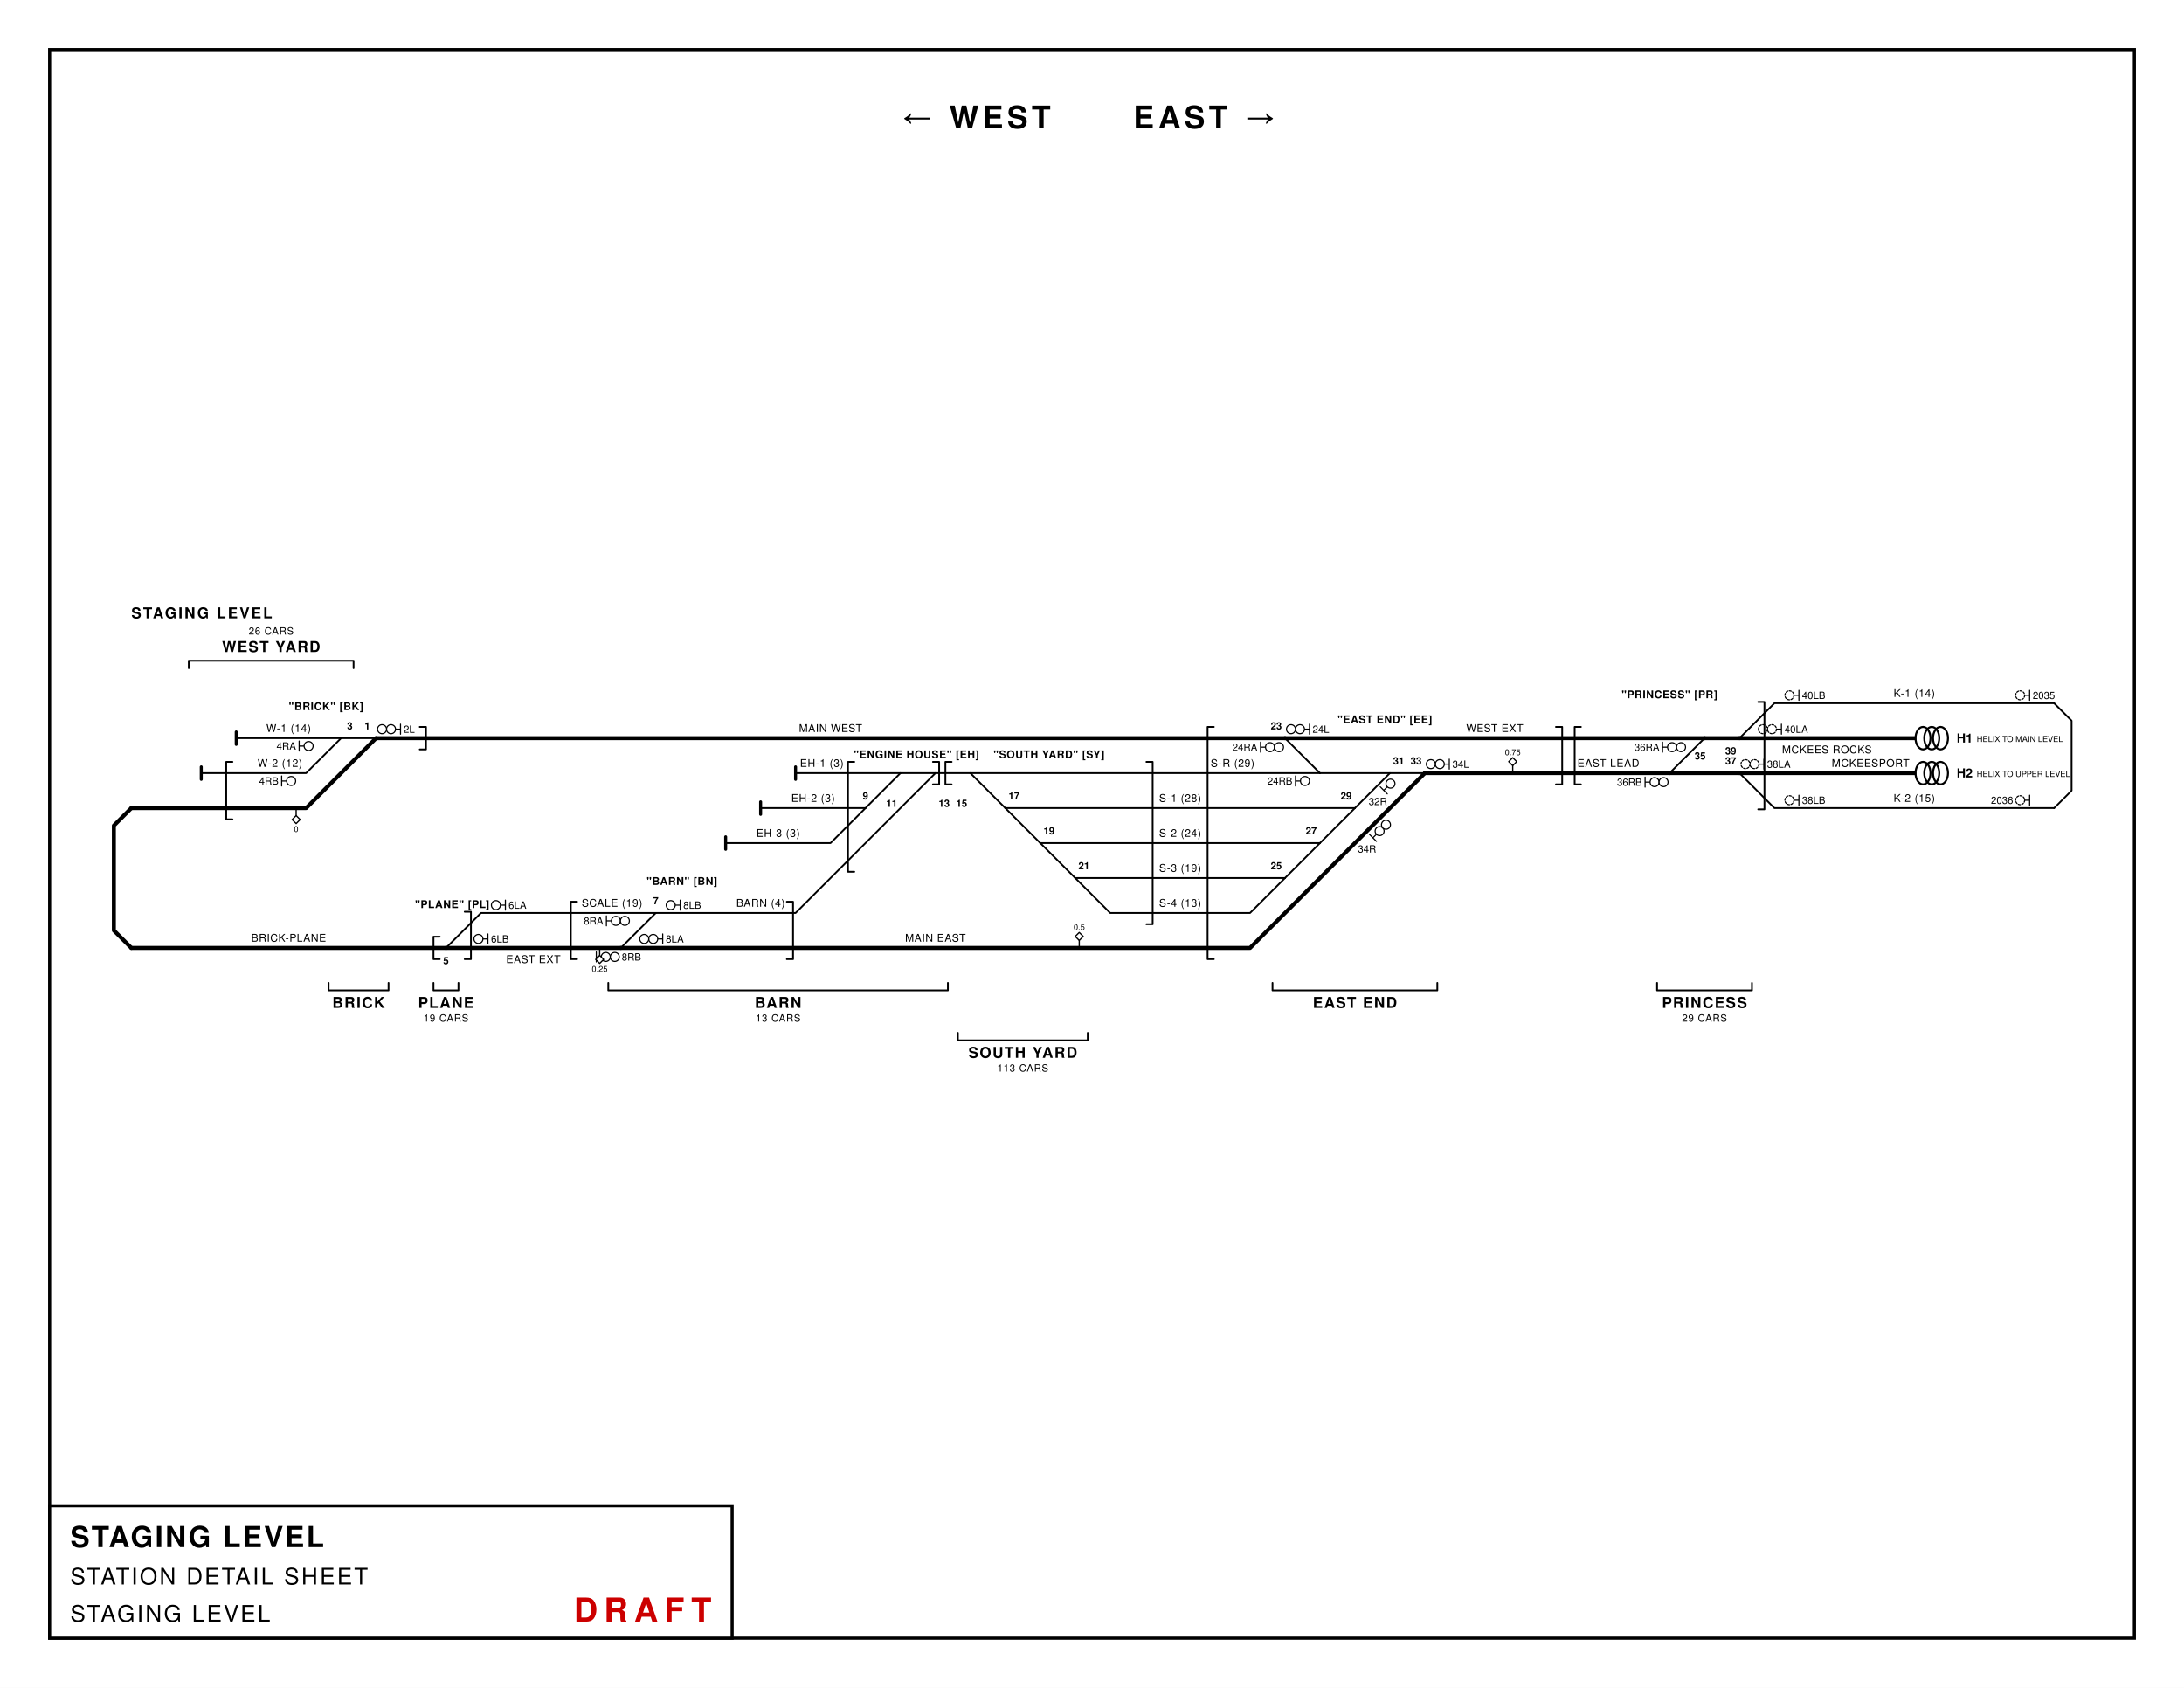
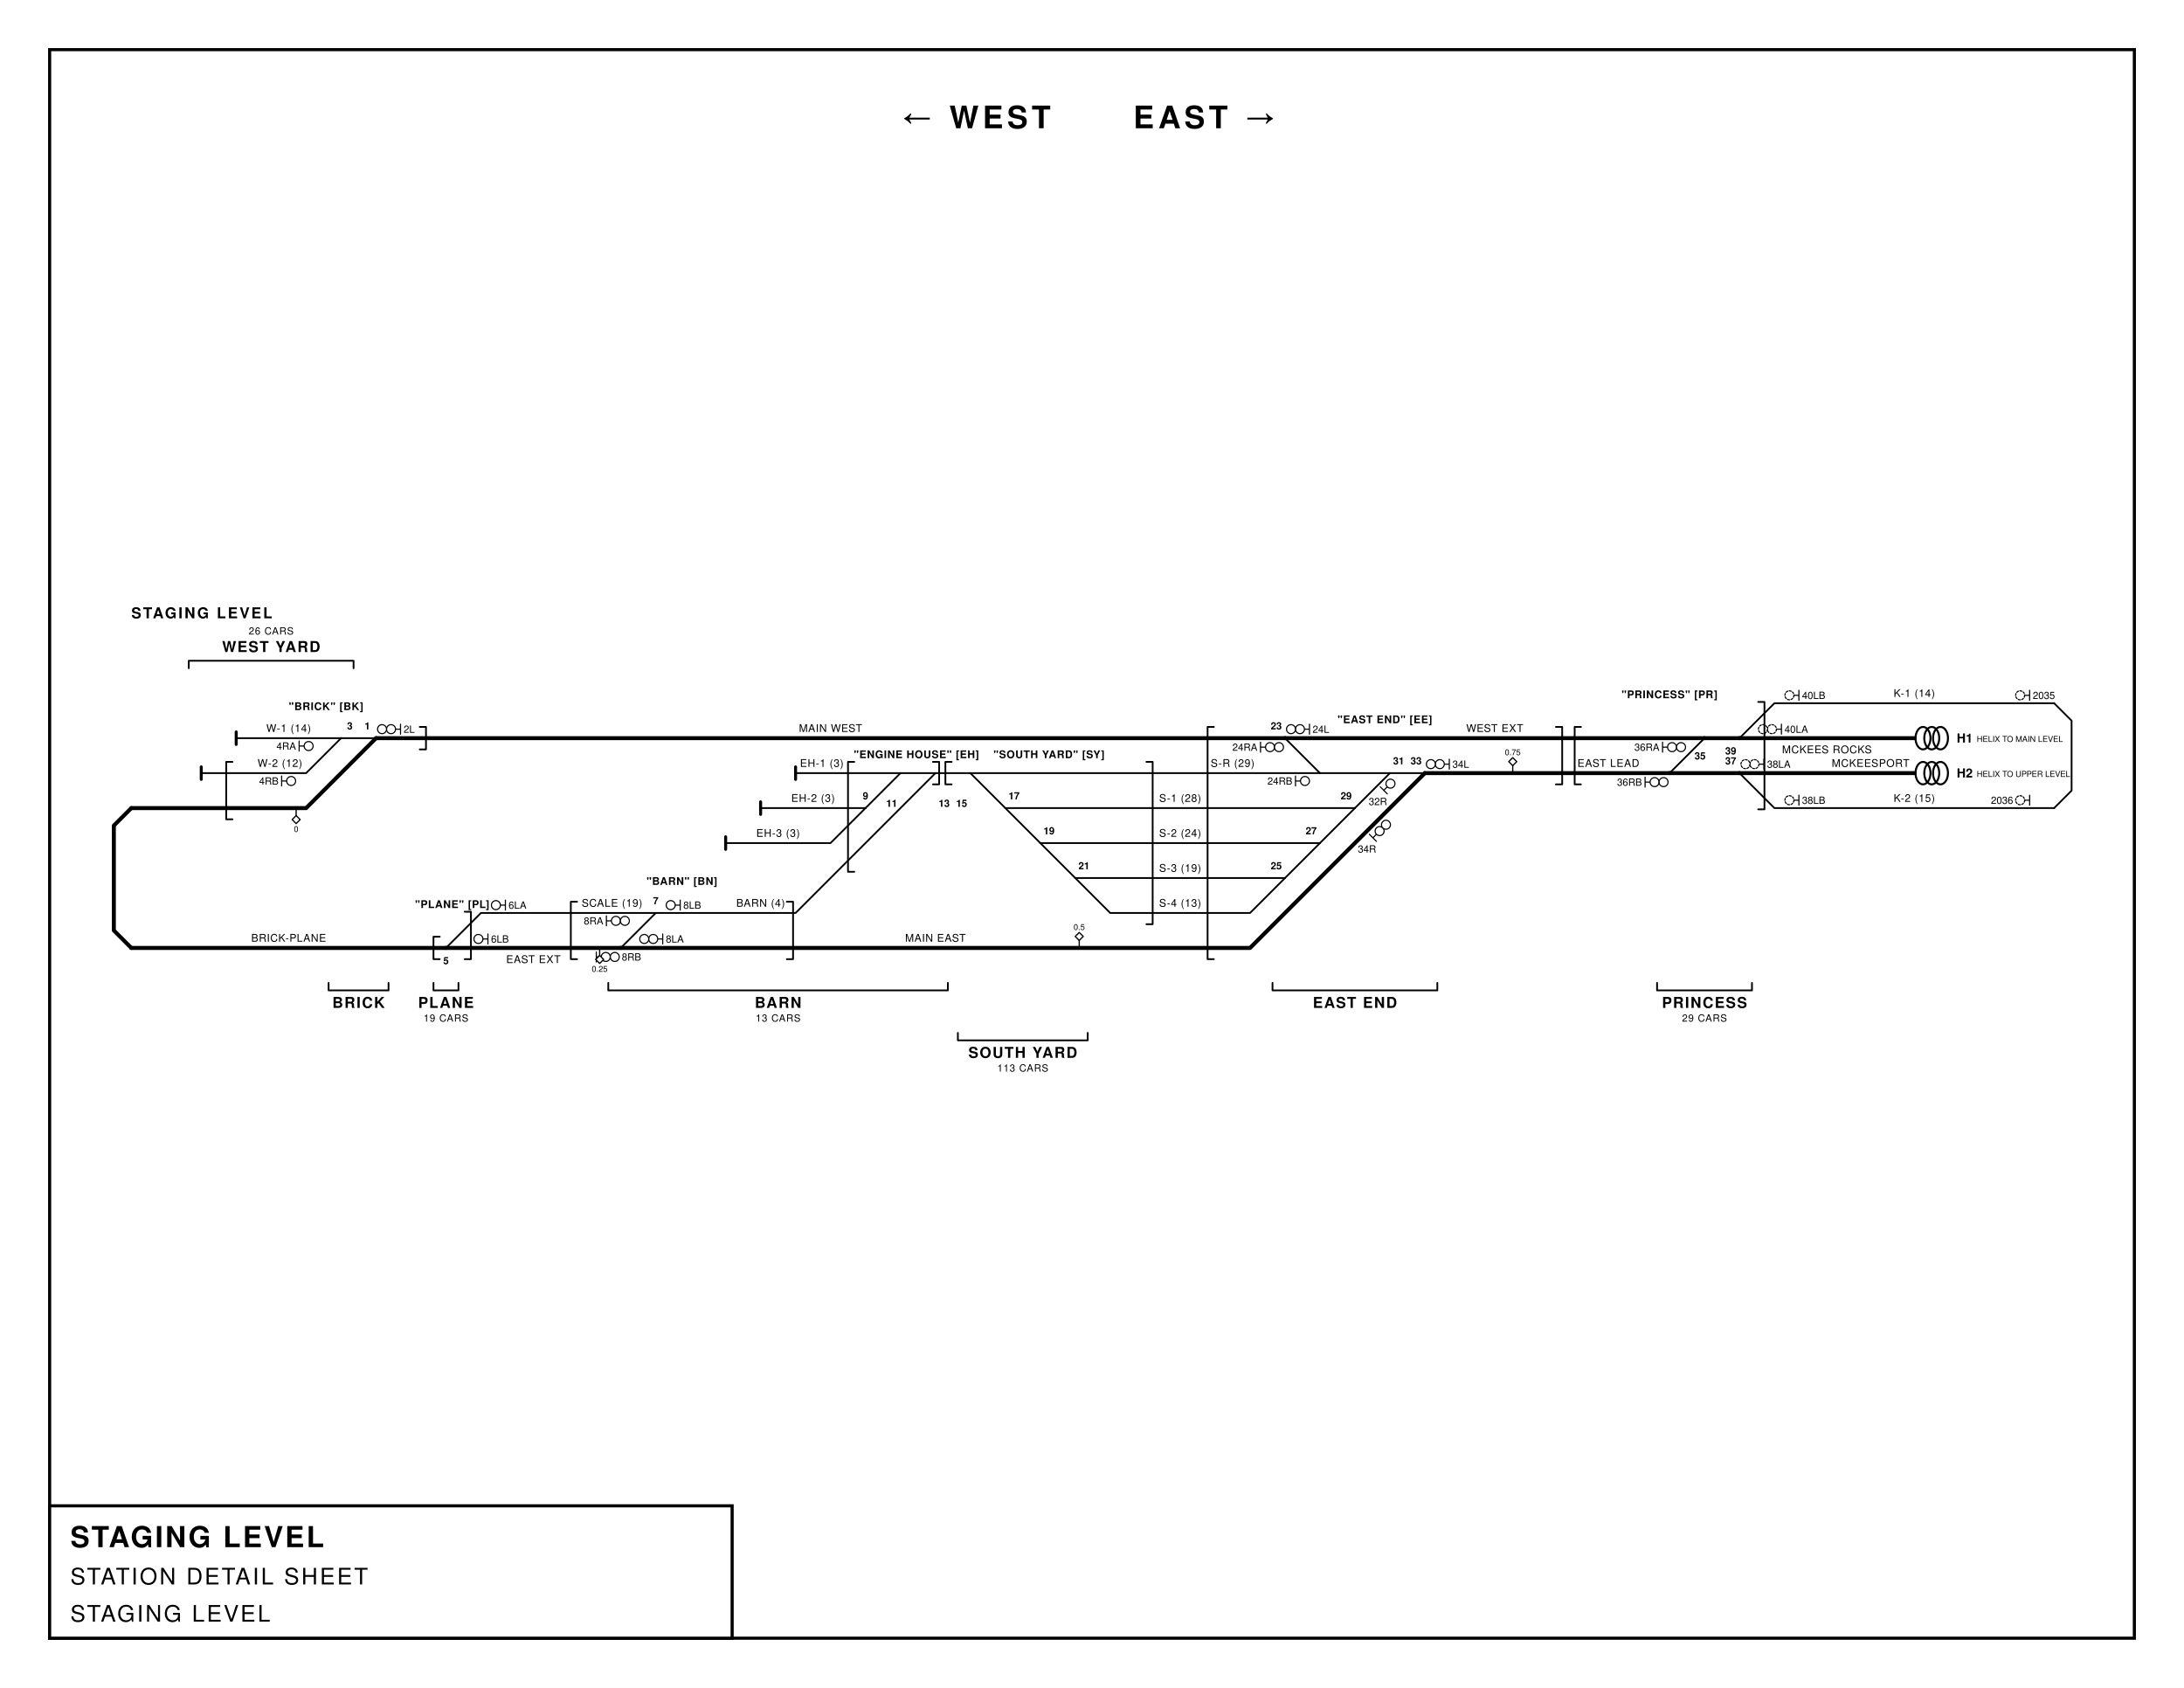
<svg xmlns="http://www.w3.org/2000/svg" viewBox="0 0 1056 816" width="1056" height="816" font-family="'Helvetica Neue',Helvetica,Arial,sans-serif">
  <rect width="1056" height="816" fill="#fff" />
  <rect x="24" y="24" width="1008" height="768" fill="none" stroke="#000" stroke-width="1.5" />
  <g transform="translate(63.5,296.5) scale(0.6037)" fill="none" stroke="#000" stroke-linecap="round" stroke-linejoin="round">
    <path d="M1008.0,128.0 L1036.0,128.0" stroke-width="1.4" />
    <path d="M952.0,128.0 L1008.0,128.0" stroke-width="1.4" />
    <path d="M1260.0,100.0 L1288.0,100.0" stroke-width="3.2" />
    <path d="M924.0,100.0 L1260.0,100.0" stroke-width="3.2" />
    <path d="M1232.0,128.0 L1260.0,100.0" stroke-width="1.4" />
    <path d="M1288.0,100.0 L1428.0,100.0" stroke-width="3.2" />
    <path d="M1288.0,100.0 L1316.0,72.0 L1540.0,72.0" stroke-width="1.4" />
    <path d="M1288.0,128.0 L1316.0,156.0 L1540.0,156.0" stroke-width="1.4" />
    <path d="M924.0,100.0 L952.0,128.0" stroke-width="1.4" />
    <path d="M924.0,212.0 L952.0,184.0" stroke-width="1.4" />
    <path d="M980.0,156.0 L1008.0,128.0" stroke-width="1.4" />
    <path d="M756.0,212.0 L784.0,240.0 L896.0,240.0 L924.0,212.0" stroke-width="1.4" />
    <path d="M756.0,212.0 L924.0,212.0" stroke-width="1.4" />
    <path d="M700.0,156.0 L728.0,184.0" stroke-width="1.4" />
    <path d="M700.0,156.0 L980.0,156.0" stroke-width="1.4" />
    <path d="M728.0,184.0 L756.0,212.0" stroke-width="1.4" />
    <path d="M1232.0,128.0 L1288.0,128.0" stroke-width="3.2" />
    <path d="M1288.0,128.0 L1428.0,128.0" stroke-width="3.2" />
    <path d="M952.0,184.0 L980.0,156.0" stroke-width="1.4" />
    <path d="M1036.0,128.0 L1232.0,128.0" stroke-width="3.2" />
    <path d="M728.0,184.0 L952.0,184.0" stroke-width="1.4" />
    <path d="M168.0,100.0 L196.0,100.0" stroke-width="1.4" />
    <path d="M252.0,268.0 L392.0,268.0" stroke-width="3.2" />
    <path d="M392.0,268.0 L896.0,268.0 L1036.0,128.0" stroke-width="3.2" />
    <path d="M0.0,268.0 L252.0,268.0" stroke-width="3.2" />
    <path d="M0.0,156.0 L140.0,156.0 L196.0,100.0" stroke-width="3.2" />
    <path d="M84.0,100.0 L168.0,100.0" stroke-width="1.4" />
    <path d="M56.0,128.0 L140.0,128.0 L168.0,100.0" stroke-width="1.4" />
    <path d="M252.0,268.0 L280.0,240.0 L420.0,240.0" stroke-width="1.4" />
    <path d="M420.0,240.0 L532.0,240.0 L644.0,128.0" stroke-width="1.4" />
    <path d="M644.0,128.0 L672.0,128.0" stroke-width="1.4" />
    <path d="M672.0,128.0 L952.0,128.0" stroke-width="1.4" />
    <path d="M672.0,128.0 L700.0,156.0" stroke-width="1.4" />
    <path d="M196.0,100.0 L924.0,100.0" stroke-width="3.2" />
    <path d="M616.0,128.0 L644.0,128.0" stroke-width="1.4" />
    <path d="M532.0,128.0 L616.0,128.0" stroke-width="1.4" />
    <path d="M588.0,156.0 L616.0,128.0" stroke-width="1.4" />
    <path d="M476.0,184.0 L560.0,184.0 L588.0,156.0" stroke-width="1.4" />
    <path d="M504.0,156.0 L588.0,156.0" stroke-width="1.4" />
    <path d="M392.0,268.0 L420.0,240.0" stroke-width="1.4" />
    <path d="M1540.0,72.0 L1554.0,86.0 L1554.0,142.0 L1540.0,156.0" stroke-width="1.4" />
    <path d="M0.0,156.0 L-14.0,170.0 L-14.0,254.0 L0.0,268.0" stroke-width="3.2" />
    <ellipse cx="1435.0" cy="100.0" rx="6" ry="9" stroke-width="1.6" />
    <ellipse cx="1442.0" cy="100.0" rx="6" ry="9" stroke-width="1.6" />
    <ellipse cx="1449.0" cy="100.0" rx="6" ry="9" stroke-width="1.6" />
    <ellipse cx="1435.0" cy="128.0" rx="6" ry="9" stroke-width="1.6" />
    <ellipse cx="1442.0" cy="128.0" rx="6" ry="9" stroke-width="1.6" />
    <ellipse cx="1449.0" cy="128.0" rx="6" ry="9" stroke-width="1.6" />
    <path d="M84.0,95.0 L84.0,105.0" stroke-width="2.4" />
    <path d="M56.0,123.0 L56.0,133.0" stroke-width="2.4" />
    <path d="M532.0,123.0 L532.0,133.0" stroke-width="2.4" />
    <path d="M476.0,179.0 L476.0,189.0" stroke-width="2.4" />
    <path d="M504.0,151.0 L504.0,161.0" stroke-width="2.4" />
    <path d="M158.0,296 L158.0,302 L206.0,302 L206.0,296" stroke-width="1.4" />
    <path d="M46.0,44 L46.0,38 L178.0,38 L178.0,44" stroke-width="1.4" />
    <path d="M242.0,296 L242.0,302 L262.0,302 L262.0,296" stroke-width="1.4" />
    <path d="M382.0,296 L382.0,302 L654.0,302 L654.0,296" stroke-width="1.4" />
    <path d="M662.0,336 L662.0,342 L766.0,342 L766.0,336" stroke-width="1.4" />
    <path d="M914.0,296 L914.0,302 L1046.0,302 L1046.0,296" stroke-width="1.4" />
    <path d="M1222.0,296 L1222.0,302 L1298.0,302 L1298.0,296" stroke-width="1.4" />
    <path d="M215.6,88.8 L215.6,96.8 M215.6,92.8 L211.6,92.8" stroke-width="0.9" />
    <circle cx="208.0" cy="92.8" r="3.6" stroke-width="0.9" fill="#fff" />
    <circle cx="200.8" cy="92.8" r="3.6" stroke-width="0.9" fill="#fff" />
    <path d="M134.4,102.3 L134.4,110.3 M134.4,106.3 L138.4,106.3" stroke-width="0.9" />
    <circle cx="142.0" cy="106.3" r="3.6" stroke-width="0.9" fill="#fff" />
    <path d="M120.4,130.3 L120.4,138.3 M120.4,134.3 L124.4,134.3" stroke-width="0.9" />
    <circle cx="128.0" cy="134.3" r="3.6" stroke-width="0.9" fill="#fff" />
    <path d="M299.6,229.7 L299.6,237.7 M299.6,233.7 L295.6,233.7" stroke-width="0.9" />
    <circle cx="292.0" cy="233.7" r="3.6" stroke-width="0.9" fill="#fff" />
    <path d="M285.6,256.8 L285.6,264.8 M285.6,260.8 L281.6,260.8" stroke-width="0.9" />
    <circle cx="278.0" cy="260.8" r="3.6" stroke-width="0.9" fill="#fff" />
    <path d="M425.6,256.8 L425.6,264.8 M425.6,260.8 L421.6,260.8" stroke-width="0.9" />
    <circle cx="418.0" cy="260.8" r="3.6" stroke-width="0.9" fill="#fff" />
    <circle cx="410.8" cy="260.8" r="3.6" stroke-width="0.9" fill="#fff" />
    <path d="M439.6,229.7 L439.6,237.7 M439.6,233.7 L435.6,233.7" stroke-width="0.9" />
    <circle cx="432.0" cy="233.7" r="3.6" stroke-width="0.9" fill="#fff" />
    <path d="M380.5,242.3 L380.5,250.3 M380.5,246.3 L384.5,246.3" stroke-width="0.9" />
    <circle cx="388.1" cy="246.3" r="3.6" stroke-width="0.9" fill="#fff" />
    <circle cx="395.3" cy="246.3" r="3.6" stroke-width="0.9" fill="#fff" />
    <path d="M372.4,271.2 L372.4,279.2 M372.4,275.2 L376.4,275.2" stroke-width="0.9" />
    <circle cx="380.0" cy="275.2" r="3.6" stroke-width="0.9" fill="#fff" />
    <circle cx="387.2" cy="275.2" r="3.6" stroke-width="0.9" fill="#fff" />
    <path d="M943.6,88.8 L943.6,96.8 M943.6,92.8 L939.6,92.8" stroke-width="0.9" />
    <circle cx="936.0" cy="92.8" r="3.6" stroke-width="0.9" fill="#fff" />
    <circle cx="928.8" cy="92.8" r="3.6" stroke-width="0.9" fill="#fff" />
    <path d="M904.4,103.2 L904.4,111.2 M904.4,107.2 L908.4,107.2" stroke-width="0.9" />
    <circle cx="912.0" cy="107.2" r="3.6" stroke-width="0.9" fill="#fff" />
    <circle cx="919.2" cy="107.2" r="3.6" stroke-width="0.9" fill="#fff" />
    <path d="M932.4,130.3 L932.4,138.3 M932.4,134.3 L936.4,134.3" stroke-width="0.9" />
    <circle cx="940.0" cy="134.3" r="3.6" stroke-width="0.9" fill="#fff" />
    <g transform="translate(1003.1,141.8) rotate(-45.0)">
      <path d="M0,-4.0 L0,4.0 M0,0 L4.0,0" stroke-width="0.9" />
      <circle cx="7.6" cy="0" r="3.6" stroke-width="0.9" fill="#fff" />
    </g>
    <path d="M1055.6,116.8 L1055.6,124.8 M1055.6,120.8 L1051.6,120.8" stroke-width="0.9" />
    <circle cx="1048.0" cy="120.8" r="3.6" stroke-width="0.9" fill="#fff" />
    <circle cx="1040.8" cy="120.8" r="3.6" stroke-width="0.9" fill="#fff" />
    <g transform="translate(994.4,179.8) rotate(-45.0)">
      <path d="M0,-4.0 L0,4.0 M0,0 L4.0,0" stroke-width="0.9" />
      <circle cx="7.6" cy="0" r="3.6" stroke-width="0.9" fill="#fff" />
      <circle cx="14.8" cy="0" r="3.6" stroke-width="0.9" fill="#fff" />
    </g>
    <path d="M1226.4,103.2 L1226.4,111.2 M1226.4,107.2 L1230.4,107.2" stroke-width="0.9" />
    <circle cx="1234.0" cy="107.2" r="3.6" stroke-width="0.9" fill="#fff" />
    <circle cx="1241.2" cy="107.2" r="3.6" stroke-width="0.9" fill="#fff" />
    <path d="M1212.4,131.2 L1212.4,139.2 M1212.4,135.2 L1216.4,135.2" stroke-width="0.9" />
    <circle cx="1220.0" cy="135.2" r="3.6" stroke-width="0.9" fill="#fff" />
    <circle cx="1227.2" cy="135.2" r="3.6" stroke-width="0.9" fill="#fff" />
    <path d="M1307.6,116.8 L1307.6,124.8 M1307.6,120.8 L1303.6,120.8" stroke-width="0.9" />
    <circle cx="1300.0" cy="120.8" r="3.6" stroke-width="0.9" fill="#fff" stroke-dasharray="1.6 1.2" />
    <circle cx="1292.8" cy="120.8" r="3.6" stroke-width="0.9" fill="#fff" stroke-dasharray="1.6 1.2" />
    <path d="M1335.6,145.7 L1335.6,153.7 M1335.6,149.7 L1331.6,149.7" stroke-width="0.9" />
    <circle cx="1328.0" cy="149.7" r="3.6" stroke-width="0.9" fill="#fff" stroke-dasharray="1.6 1.2" />
    <path d="M1321.6,88.8 L1321.6,96.8 M1321.6,92.8 L1317.6,92.8" stroke-width="0.9" />
    <circle cx="1314.0" cy="92.8" r="3.6" stroke-width="0.9" fill="#fff" stroke-dasharray="1.6 1.2" />
    <circle cx="1306.8" cy="92.8" r="3.6" stroke-width="0.9" fill="#fff" stroke-dasharray="1.6 1.2" />
    <path d="M1335.6,61.7 L1335.6,69.7 M1335.6,65.7 L1331.6,65.7" stroke-width="0.9" />
    <circle cx="1328.0" cy="65.7" r="3.6" stroke-width="0.9" fill="#fff" stroke-dasharray="1.6 1.2" />
    <path d="M1520.4,61.7 L1520.4,69.7 M1520.4,65.7 L1516.4,65.7" stroke-width="0.9" />
    <circle cx="1512.8" cy="65.7" r="3.6" stroke-width="0.9" fill="#fff" stroke-dasharray="1.6 1.2" />
    <path d="M1520.4,145.7 L1520.4,153.7 M1520.4,149.7 L1516.4,149.7" stroke-width="0.9" />
    <circle cx="1512.8" cy="149.7" r="3.6" stroke-width="0.9" fill="#fff" stroke-dasharray="1.6 1.2" />
    <path d="M81.0,119.0 L76.0,119.0 L76.0,165.0 L81.0,165.0" stroke-width="1.4" />
    <path d="M231.0,91.0 L236.0,91.0 L236.0,109.0 L231.0,109.0" stroke-width="1.4" />
    <path d="M247.0,259.0 L242.0,259.0 L242.0,277.0 L247.0,277.0" stroke-width="1.4" />
    <path d="M267.0,239.0 L272.0,239.0 L272.0,277.0 L267.0,277.0" stroke-width="1.4" />
    <path d="M357.0,231.0 L352.0,231.0 L352.0,277.0 L357.0,277.0" stroke-width="1.4" />
    <path d="M525.0,231.0 L530.0,231.0 L530.0,277.0 L525.0,277.0" stroke-width="1.4" />
    <path d="M657.0,119.0 L652.0,119.0 L652.0,137.0 L657.0,137.0" stroke-width="1.4" />
    <path d="M813.0,119.0 L818.0,119.0 L818.0,249.0 L813.0,249.0" stroke-width="1.4" />
    <path d="M867.0,91.0 L862.0,91.0 L862.0,277.0 L867.0,277.0" stroke-width="1.4" />
    <path d="M1141.0,91.0 L1146.0,91.0 L1146.0,137.0 L1141.0,137.0" stroke-width="1.4" />
    <path d="M1161.0,91.0 L1156.0,91.0 L1156.0,137.0 L1161.0,137.0" stroke-width="1.4" />
    <path d="M1303.0,71.0 L1308.0,71.0 L1308.0,157.0 L1303.0,157.0" stroke-width="1.4" />
    <path d="M579.0,119.0 L574.0,119.0 L574.0,207.0 L579.0,207.0" stroke-width="1.4" />
    <path d="M642.0,119.0 L647.0,119.0 L647.0,137.0 L642.0,137.0" stroke-width="1.4" />
    <path d="M375.1,268.0 L375.1,274.0" stroke-width="1" />
    <path d="M375.1,274.0 L378.3,277.2 L375.1,280.4 L371.9,277.2 Z" stroke-width="1" fill="#fff" />
    <path d="M132.0,156.0 L132.0,162.0" stroke-width="1" />
    <path d="M132.0,162.0 L135.2,165.2 L132.0,168.4 L128.8,165.2 Z" stroke-width="1" fill="#fff" />
    <path d="M1106.4,128.0 L1106.4,122.0" stroke-width="1" />
    <path d="M1106.4,115.6 L1109.6,118.8 L1106.4,122.0 L1103.2,118.8 Z" stroke-width="1" fill="#fff" />
    <path d="M759.2,268.0 L759.2,262.0" stroke-width="1" />
    <path d="M759.2,255.6 L762.4,258.8 L759.2,262.0 L756.0,258.8 Z" stroke-width="1" fill="#fff" />
    <text x="0.0" y="4.0" font-size="12" text-anchor="start" font-weight="bold" fill="#000" stroke="none" letter-spacing="1.5">STAGING LEVEL</text>
    <text x="1462.0" y="103.5" font-size="10" text-anchor="start" font-weight="bold" fill="#000" stroke="none">H1</text>
    <text x="1478.0" y="103.0" font-size="6.5" text-anchor="start" font-weight="normal" fill="#000" stroke="none">HELIX TO MAIN LEVEL</text>
    <text x="1462.0" y="131.5" font-size="10" text-anchor="start" font-weight="bold" fill="#000" stroke="none">H2</text>
    <text x="1478.0" y="131.0" font-size="6.5" text-anchor="start" font-weight="normal" fill="#000" stroke="none">HELIX TO UPPER LEVEL</text>
    <text x="182.0" y="316.0" font-size="12" text-anchor="middle" font-weight="bold" fill="#000" stroke="none" letter-spacing="1">BRICK</text>
    <text x="112.0" y="31.0" font-size="12" text-anchor="middle" font-weight="bold" fill="#000" stroke="none" letter-spacing="1">WEST YARD</text>
    <text x="112.0" y="17.0" font-size="8" text-anchor="middle" font-weight="normal" fill="#000" stroke="none" letter-spacing="0.5">26 CARS</text>
    <text x="252.0" y="316.0" font-size="12" text-anchor="middle" font-weight="bold" fill="#000" stroke="none" letter-spacing="1">PLANE</text>
    <text x="252.0" y="327.0" font-size="8" text-anchor="middle" font-weight="normal" fill="#000" stroke="none" letter-spacing="0.5">19 CARS</text>
    <text x="518.0" y="316.0" font-size="12" text-anchor="middle" font-weight="bold" fill="#000" stroke="none" letter-spacing="1">BARN</text>
    <text x="518.0" y="327.0" font-size="8" text-anchor="middle" font-weight="normal" fill="#000" stroke="none" letter-spacing="0.5">13 CARS</text>
    <text x="714.0" y="356.0" font-size="12" text-anchor="middle" font-weight="bold" fill="#000" stroke="none" letter-spacing="1">SOUTH YARD</text>
    <text x="714.0" y="367.0" font-size="8" text-anchor="middle" font-weight="normal" fill="#000" stroke="none" letter-spacing="0.5">113 CARS</text>
    <text x="980.0" y="316.0" font-size="12" text-anchor="middle" font-weight="bold" fill="#000" stroke="none" letter-spacing="1">EAST END</text>
    <text x="1260.0" y="316.0" font-size="12" text-anchor="middle" font-weight="bold" fill="#000" stroke="none" letter-spacing="1">PRINCESS</text>
    <text x="1260.0" y="327.0" font-size="8" text-anchor="middle" font-weight="normal" fill="#000" stroke="none" letter-spacing="0.5">29 CARS</text>
    <text x="1358.0" y="112.1" font-size="8.5" text-anchor="middle" font-weight="normal" fill="#000" stroke="none" letter-spacing="0.4">MCKEES ROCKS</text>
    <text x="131.9" y="109.2" font-size="8" text-anchor="end" font-weight="normal" fill="#000" stroke="none">4RA</text>
    <text x="288.1" y="263.7" font-size="8" text-anchor="start" font-weight="normal" fill="#000" stroke="none">6LB</text>
    <text x="322.0" y="280.1" font-size="8.5" text-anchor="middle" font-weight="normal" fill="#000" stroke="none" letter-spacing="0.4">EAST EXT</text>
    <text x="428.1" y="263.7" font-size="8" text-anchor="start" font-weight="normal" fill="#000" stroke="none">8LA</text>
    <text x="378.0" y="249.2" font-size="8" text-anchor="end" font-weight="normal" fill="#000" stroke="none">8RA</text>
    <text x="375.1" y="287.1" font-size="6.5" text-anchor="middle" font-weight="normal" fill="#000" stroke="none">0.25</text>
    <text x="392.8" y="278.1" font-size="8" text-anchor="start" font-weight="normal" fill="#000" stroke="none">8RB</text>
    <text x="1223.9" y="110.1" font-size="8" text-anchor="end" font-weight="normal" fill="#000" stroke="none">36RA</text>
    <text x="1324.1" y="95.7" font-size="8" text-anchor="start" font-weight="normal" fill="#000" stroke="none">40LA</text>
    <text x="840.0" y="235.0" font-size="8.5" text-anchor="middle" font-weight="normal" fill="#000" stroke="none" letter-spacing="0.4">S-4 (13)</text>
    <text x="119.0" y="123.0" font-size="8.5" text-anchor="middle" font-weight="normal" fill="#000" stroke="none" letter-spacing="0.4">W-2 (12)</text>
    <text x="901.9" y="110.1" font-size="8" text-anchor="end" font-weight="normal" fill="#000" stroke="none">24RA</text>
    <text x="998.4" y="153.6" font-size="8" text-anchor="middle" font-weight="normal" fill="#000" stroke="none">32R</text>
    <text x="1310.1" y="123.7" font-size="8" text-anchor="start" font-weight="normal" fill="#000" stroke="none">38LA</text>
    <text x="1338.1" y="152.6" font-size="8" text-anchor="start" font-weight="normal" fill="#000" stroke="none">38LB</text>
    <text x="1507.2" y="152.6" font-size="8" text-anchor="end" font-weight="normal" fill="#000" stroke="none">2036</text>
    <text x="1393.0" y="123.0" font-size="8.5" text-anchor="middle" font-weight="normal" fill="#000" stroke="none" letter-spacing="0.4">MCKEESPORT</text>
    <text x="553.0" y="123.0" font-size="8.5" text-anchor="middle" font-weight="normal" fill="#000" stroke="none" letter-spacing="0.4">EH-1 (3)</text>
    <text x="218.1" y="95.7" font-size="8" text-anchor="start" font-weight="normal" fill="#000" stroke="none">2L</text>
    <text x="117.9" y="137.2" font-size="8" text-anchor="end" font-weight="normal" fill="#000" stroke="none">4RB</text>
    <text x="302.1" y="236.6" font-size="8" text-anchor="start" font-weight="normal" fill="#000" stroke="none">6LA</text>
    <text x="442.1" y="236.6" font-size="8" text-anchor="start" font-weight="normal" fill="#000" stroke="none">8LB</text>
    <text x="946.1" y="95.7" font-size="8" text-anchor="start" font-weight="normal" fill="#000" stroke="none">24L</text>
    <text x="929.9" y="137.2" font-size="8" text-anchor="end" font-weight="normal" fill="#000" stroke="none">24RB</text>
    <text x="1058.1" y="123.7" font-size="8" text-anchor="start" font-weight="normal" fill="#000" stroke="none">34L</text>
    <text x="1209.9" y="138.1" font-size="8" text-anchor="end" font-weight="normal" fill="#000" stroke="none">36RB</text>
    <text x="1338.1" y="68.6" font-size="8" text-anchor="start" font-weight="normal" fill="#000" stroke="none">40LB</text>
    <text x="1522.9" y="68.6" font-size="8" text-anchor="start" font-weight="normal" fill="#000" stroke="none">2035</text>
    <text x="973.0" y="149.0" font-size="8" text-anchor="middle" font-weight="bold" fill="#000" stroke="none">29</text>
    <text x="252.0" y="281.0" font-size="8" text-anchor="middle" font-weight="bold" fill="#000" stroke="none">5</text>
    <text x="420.0" y="233.0" font-size="8" text-anchor="middle" font-weight="bold" fill="#000" stroke="none">7</text>
    <text x="385.0" y="235.0" font-size="8.5" text-anchor="middle" font-weight="normal" fill="#000" stroke="none" letter-spacing="0.4">SCALE (19)</text>
    <text x="1183.0" y="123.0" font-size="8.5" text-anchor="middle" font-weight="normal" fill="#000" stroke="none" letter-spacing="0.4">EAST LEAD</text>
    <text x="126.0" y="95.0" font-size="8.5" text-anchor="middle" font-weight="normal" fill="#000" stroke="none" letter-spacing="0.4">W-1 (14)</text>
    <text x="546.0" y="151.0" font-size="8.5" text-anchor="middle" font-weight="normal" fill="#000" stroke="none" letter-spacing="0.4">EH-2 (3)</text>
    <text x="132.0" y="175.1" font-size="6.5" text-anchor="middle" font-weight="normal" fill="#000" stroke="none">0</text>
    <text x="917.0" y="205.0" font-size="8" text-anchor="middle" font-weight="bold" fill="#000" stroke="none">25</text>
    <text x="945.0" y="177.0" font-size="8" text-anchor="middle" font-weight="bold" fill="#000" stroke="none">27</text>
    <text x="628.8" y="116.0" font-size="8.5" text-anchor="middle" font-weight="bold" fill="#000" stroke="none" letter-spacing="0.4">"ENGINE HOUSE" [EH]</text>
    <text x="609.0" y="155.0" font-size="8" text-anchor="middle" font-weight="bold" fill="#000" stroke="none">11</text>
    <text x="504.0" y="235.0" font-size="8.5" text-anchor="middle" font-weight="normal" fill="#000" stroke="none" letter-spacing="0.4">BARN (4)</text>
    <text x="588.0" y="149.0" font-size="8" text-anchor="middle" font-weight="bold" fill="#000" stroke="none">9</text>
    <text x="257.0" y="236.0" font-size="8.5" text-anchor="middle" font-weight="bold" fill="#000" stroke="none" letter-spacing="0.4">"PLANE" [PL]</text>
    <text x="735.0" y="116.0" font-size="8.5" text-anchor="middle" font-weight="bold" fill="#000" stroke="none" letter-spacing="0.4">"SOUTH YARD" [SY]</text>
    <text x="882.0" y="123.0" font-size="8.5" text-anchor="middle" font-weight="normal" fill="#000" stroke="none" letter-spacing="0.4">S-R (29)</text>
    <text x="1092.0" y="95.0" font-size="8.5" text-anchor="middle" font-weight="normal" fill="#000" stroke="none" letter-spacing="0.4">WEST EXT</text>
    <text x="1428.0" y="151.0" font-size="8.5" text-anchor="middle" font-weight="normal" fill="#000" stroke="none" letter-spacing="0.4">K-2 (15)</text>
    <text x="989.7" y="191.6" font-size="8" text-anchor="middle" font-weight="normal" fill="#000" stroke="none">34R</text>
    <text x="665.0" y="155.0" font-size="8" text-anchor="middle" font-weight="bold" fill="#000" stroke="none">15</text>
    <text x="651.0" y="155.0" font-size="8" text-anchor="middle" font-weight="bold" fill="#000" stroke="none">13</text>
    <text x="1281.0" y="113.0" font-size="8" text-anchor="middle" font-weight="bold" fill="#000" stroke="none">39</text>
    <text x="1428.0" y="67.0" font-size="8.5" text-anchor="middle" font-weight="normal" fill="#000" stroke="none" letter-spacing="0.4">K-1 (14)</text>
    <text x="840.0" y="207.0" font-size="8.5" text-anchor="middle" font-weight="normal" fill="#000" stroke="none" letter-spacing="0.4">S-3 (19)</text>
    <text x="518.0" y="179.0" font-size="8.5" text-anchor="middle" font-weight="normal" fill="#000" stroke="none" letter-spacing="0.4">EH-3 (3)</text>
    <text x="1015.0" y="121.0" font-size="8" text-anchor="middle" font-weight="bold" fill="#000" stroke="none">31</text>
    <text x="1029.0" y="121.0" font-size="8" text-anchor="middle" font-weight="bold" fill="#000" stroke="none">33</text>
    <text x="917.0" y="93.0" font-size="8" text-anchor="middle" font-weight="bold" fill="#000" stroke="none">23</text>
    <text x="156.0" y="77.5" font-size="8.5" text-anchor="middle" font-weight="bold" fill="#000" stroke="none" letter-spacing="0.4">"BRICK" [BK]</text>
    <text x="441.0" y="217.5" font-size="8.5" text-anchor="middle" font-weight="bold" fill="#000" stroke="none" letter-spacing="0.4">"BARN" [BN]</text>
    <text x="644.0" y="263.0" font-size="8.5" text-anchor="middle" font-weight="normal" fill="#000" stroke="none" letter-spacing="0.4">MAIN EAST</text>
    <text x="126.0" y="263.0" font-size="8.5" text-anchor="middle" font-weight="normal" fill="#000" stroke="none" letter-spacing="0.4">BRICK-PLANE</text>
    <text x="560.0" y="95.0" font-size="8.5" text-anchor="middle" font-weight="normal" fill="#000" stroke="none" letter-spacing="0.4">MAIN WEST</text>
    <text x="707.0" y="149.0" font-size="8" text-anchor="middle" font-weight="bold" fill="#000" stroke="none">17</text>
    <text x="763.0" y="205.0" font-size="8" text-anchor="middle" font-weight="bold" fill="#000" stroke="none">21</text>
    <text x="1281.0" y="121.0" font-size="8" text-anchor="middle" font-weight="bold" fill="#000" stroke="none">37</text>
    <text x="735.0" y="177.0" font-size="8" text-anchor="middle" font-weight="bold" fill="#000" stroke="none">19</text>
    <text x="189.0" y="93.0" font-size="8" text-anchor="middle" font-weight="bold" fill="#000" stroke="none">1</text>
    <text x="1004.0" y="88.0" font-size="8.5" text-anchor="middle" font-weight="bold" fill="#000" stroke="none" letter-spacing="0.4">"EAST END" [EE]</text>
    <text x="175.0" y="93.0" font-size="8" text-anchor="middle" font-weight="bold" fill="#000" stroke="none">3</text>
    <text x="1252.0" y="117.0" font-size="8" text-anchor="start" font-weight="bold" fill="#000" stroke="none">35</text>
    <text x="840.0" y="151.0" font-size="8.5" text-anchor="middle" font-weight="normal" fill="#000" stroke="none" letter-spacing="0.4">S-1 (28)</text>
    <text x="840.0" y="179.0" font-size="8.5" text-anchor="middle" font-weight="normal" fill="#000" stroke="none" letter-spacing="0.4">S-2 (24)</text>
    <text x="1232.0" y="68.0" font-size="8.5" text-anchor="middle" font-weight="bold" fill="#000" stroke="none" letter-spacing="0.4">"PRINCESS" [PR]</text>
    <text x="1106.4" y="113.6" font-size="6.5" text-anchor="middle" font-weight="normal" fill="#000" stroke="none">0.75</text>
    <text x="759.2" y="253.6" font-size="6.5" text-anchor="middle" font-weight="normal" fill="#000" stroke="none">0.5</text>
  </g>
  <text x="508.0" y="62" font-size="15" text-anchor="end" font-weight="bold" letter-spacing="2">← WEST</text>
  <text x="548.0" y="62" font-size="15" text-anchor="start" font-weight="bold" letter-spacing="2">EAST →</text>
  <rect x="24" y="728" width="330" height="64" fill="#fff" stroke="#000" stroke-width="1.5" />
  <text x="34" y="748" font-size="14" font-weight="bold" letter-spacing="1">STAGING LEVEL</text>
  <text x="34" y="766" font-size="11" font-weight="normal" letter-spacing="1">STATION DETAIL SHEET</text>
  <text x="34" y="784" font-size="11" font-weight="normal" letter-spacing="1">STAGING LEVEL</text>
-   <text x="344" y="784" font-size="16" text-anchor="end" font-weight="bold" letter-spacing="3" fill="#c00">DRAFT</text>
</svg>
